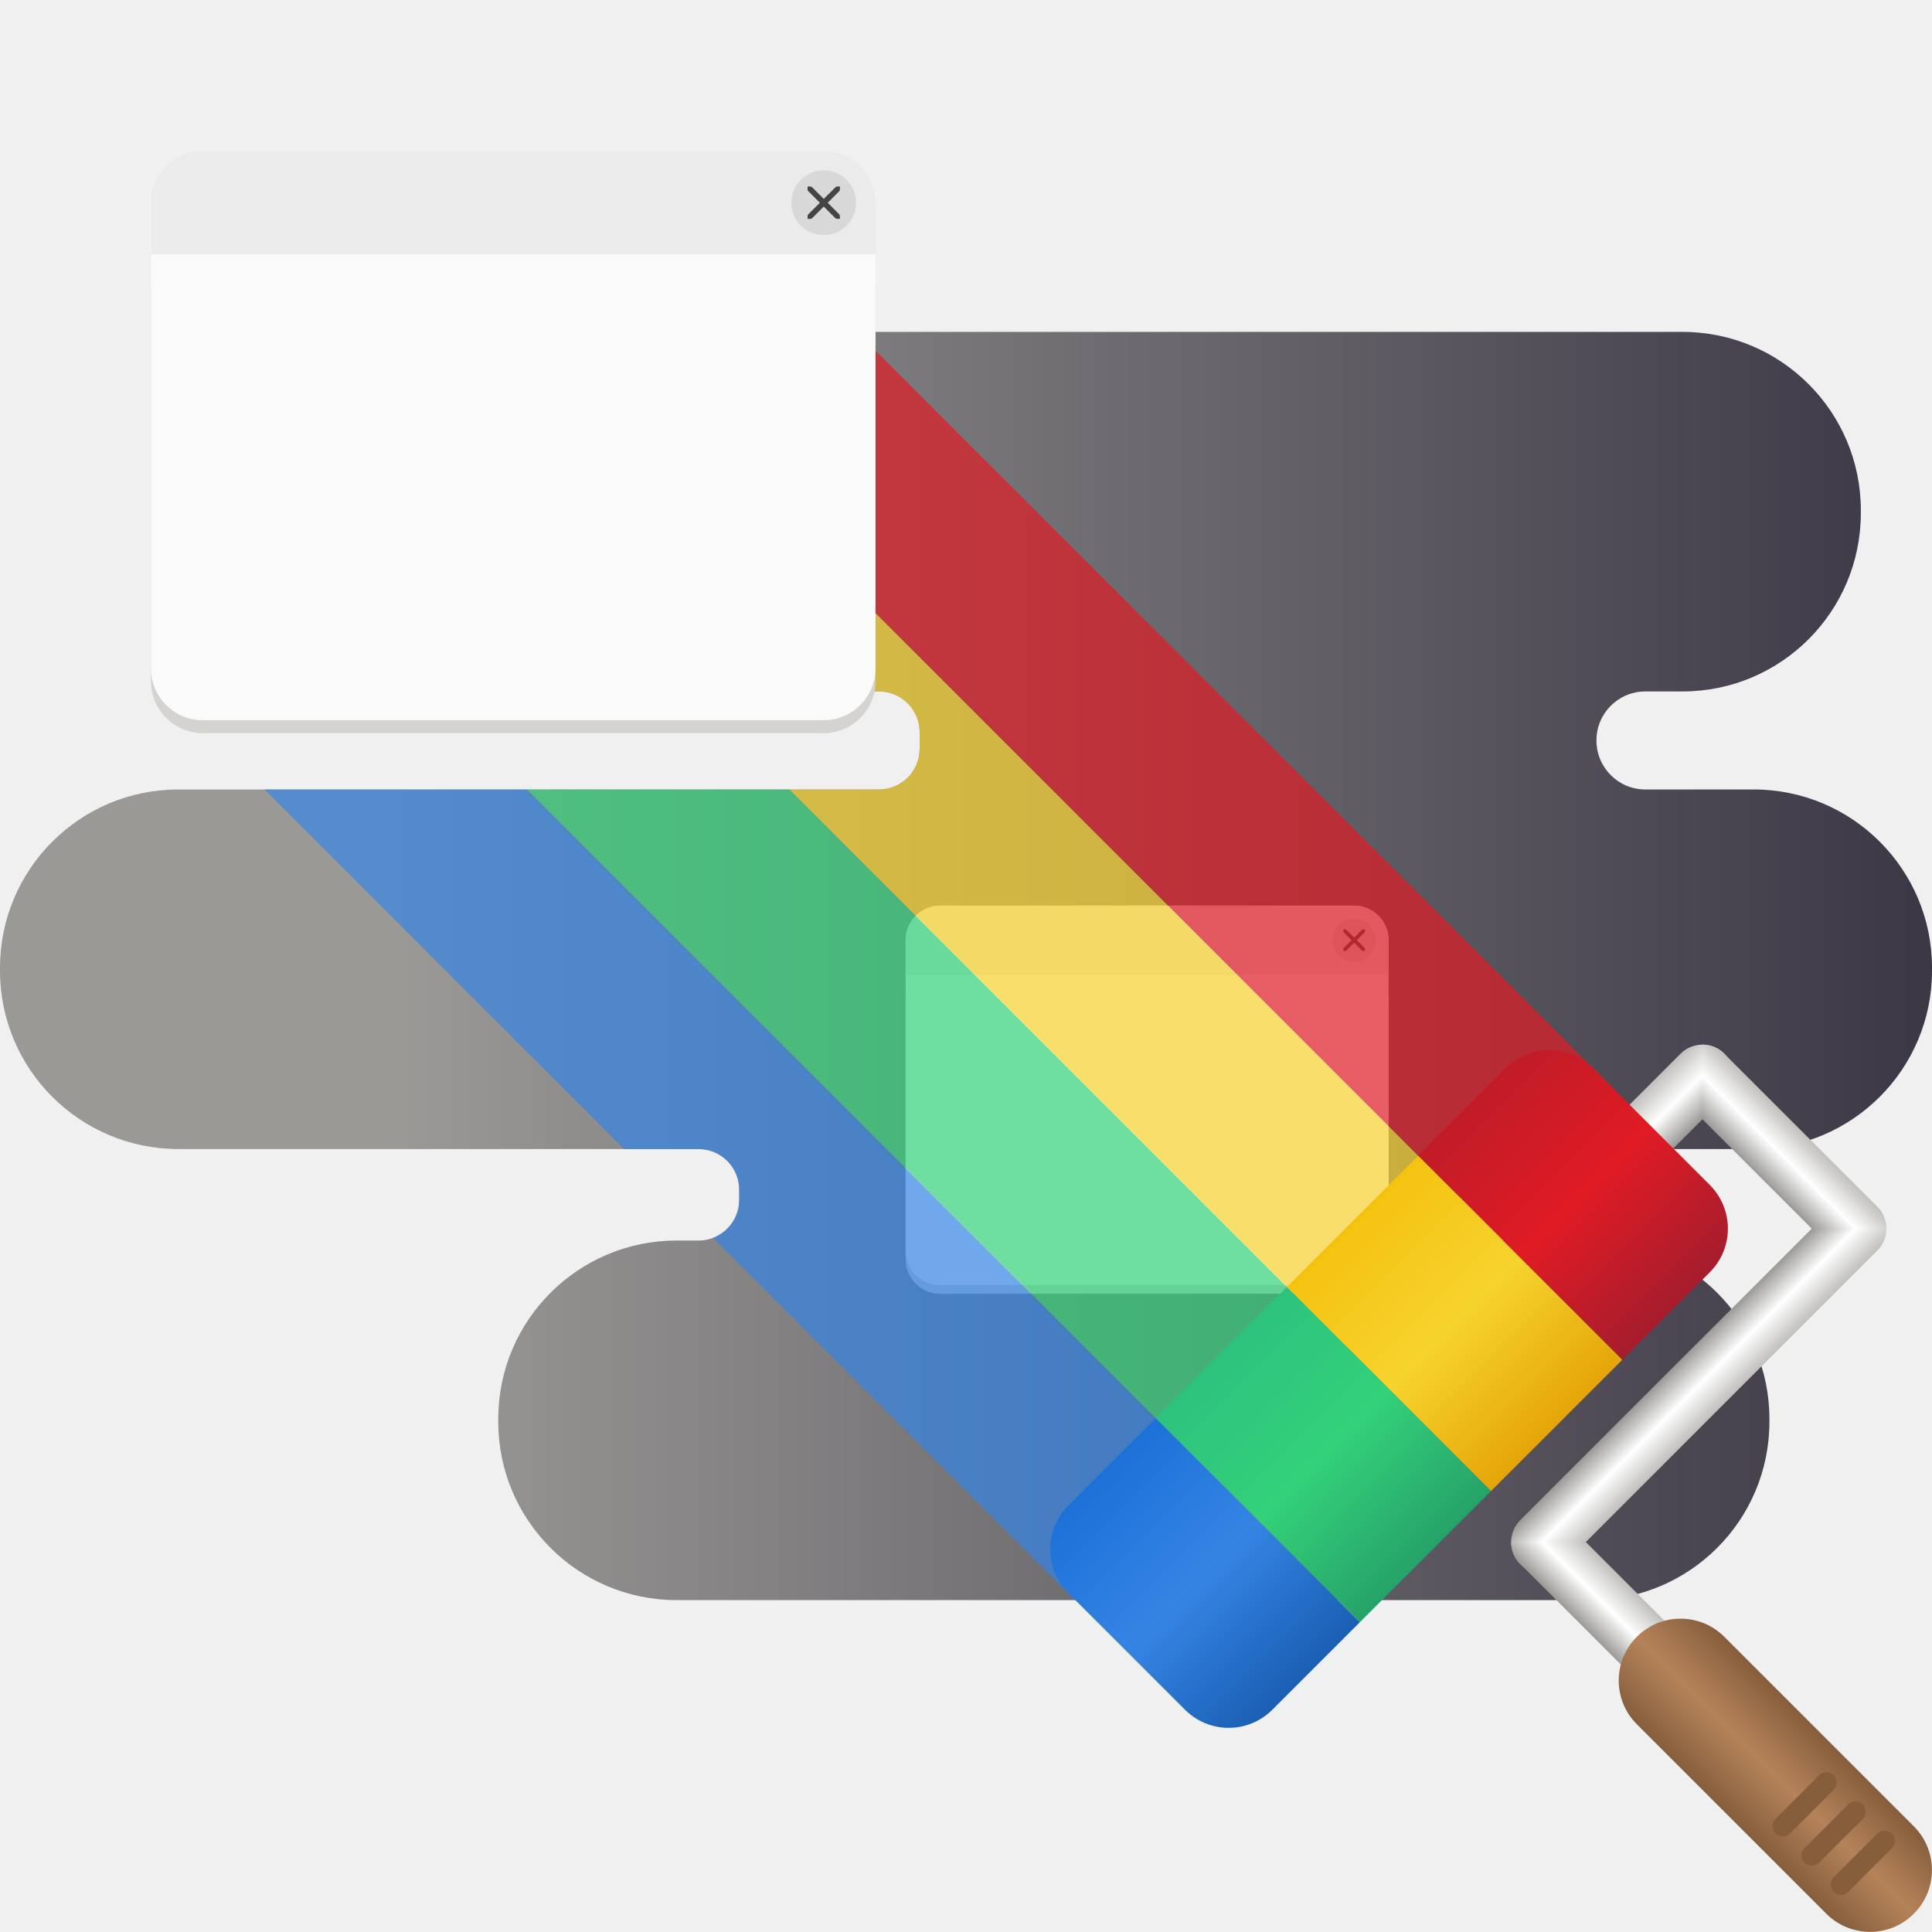
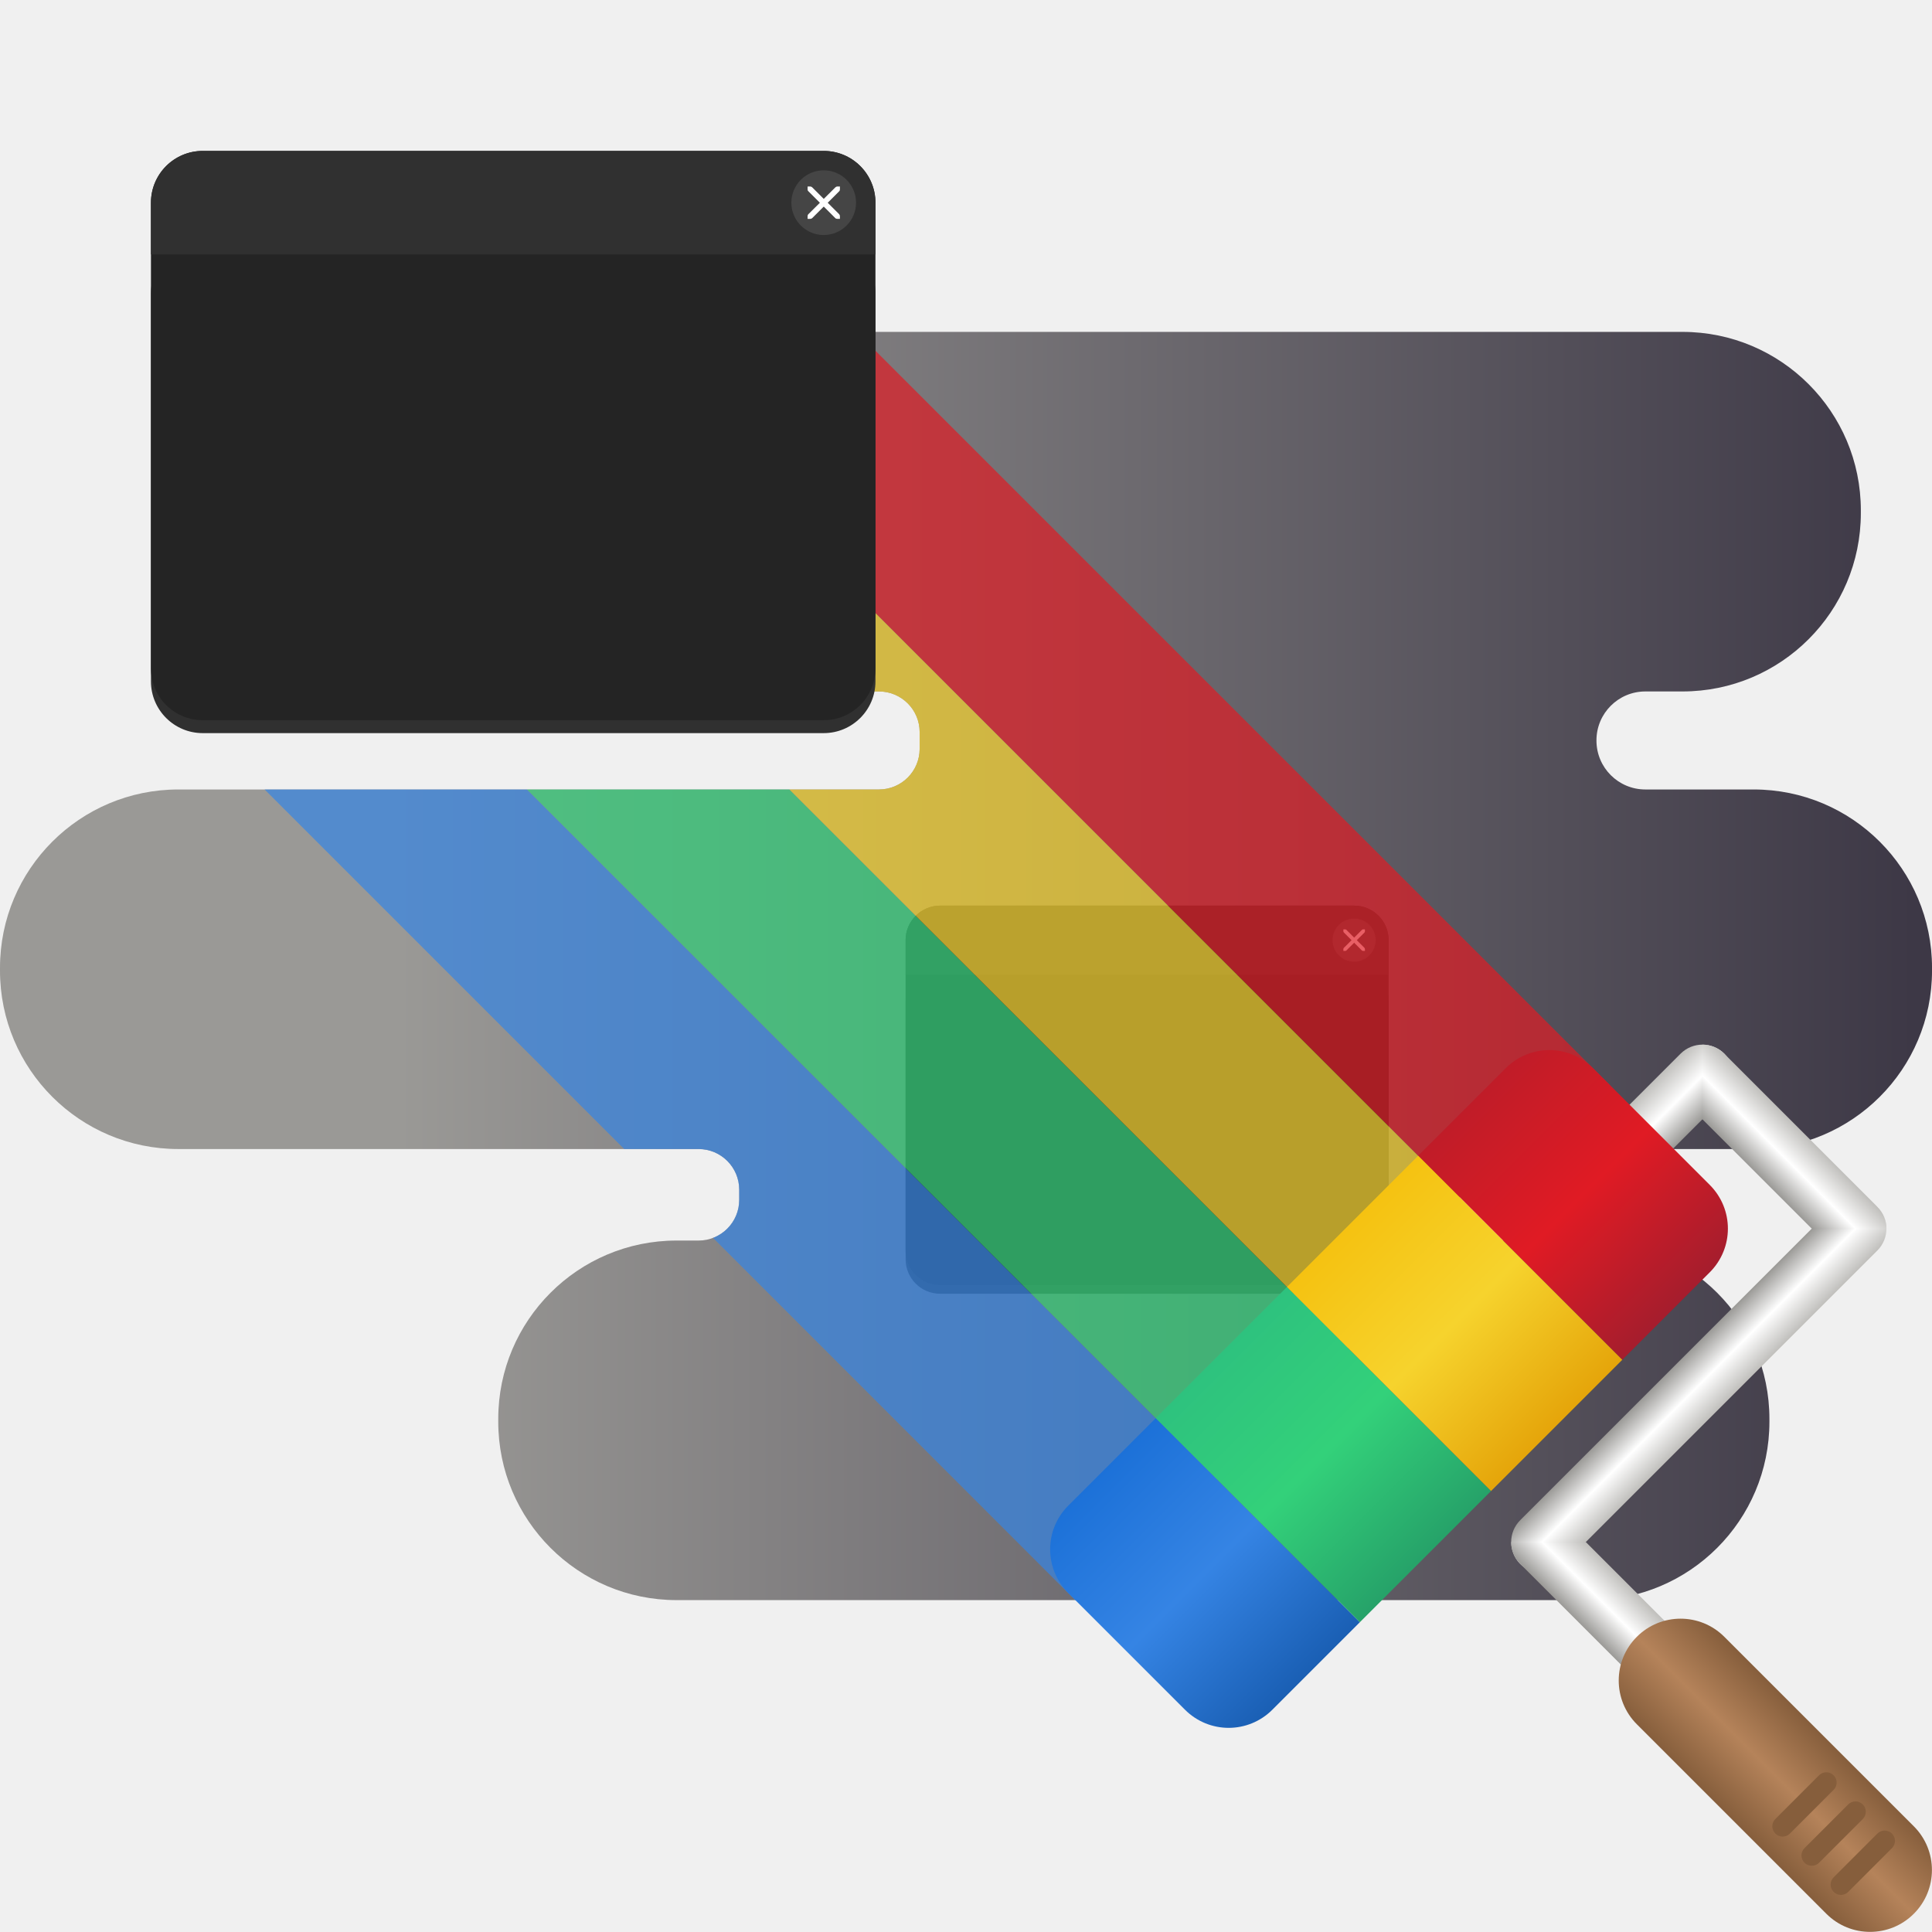
<svg xmlns="http://www.w3.org/2000/svg" xmlns:xlink="http://www.w3.org/1999/xlink" width="256" height="256" style="isolation:isolate" version="1.1" viewBox="0 0 192 192">
  <defs>
    <linearGradient id="linearGradient1781">
      <stop stop-color="#3d3846" offset="0" />
      <stop stop-color="#9a9996" offset="1" />
    </linearGradient>
    <clipPath id="clipPath5396-3">
      <rect x="-438.46" y="195.08" width="112" height="88" rx="8" ry="8" enable-background="new" fill="#deddda" style="paint-order:normal" />
    </clipPath>
    <linearGradient id="Metal">
      <stop stop-color="#9a9996" offset="0" />
      <stop stop-color="#fff" offset=".5" />
      <stop stop-color="#c0bfbc" offset="1" />
    </linearGradient>
    <linearGradient id="linearGradient4128-9-3" x1="1275.7" x2="281.12" y1="760" y2="760" gradientTransform="matrix(.15158 0 0 .15158 -3.0316 14.147)" gradientUnits="userSpaceOnUse" xlink:href="#linearGradient1781" />
    <linearGradient id="linearGradient11759-6" x1="82" x2="82" y1="47" y2="65" gradientTransform="matrix(1.5 0 0 1.5556 340.45 149.56)" gradientUnits="userSpaceOnUse">
      <stop stop-color="#1c71d8" offset="0" />
      <stop stop-color="#3584e4" offset=".5" />
      <stop stop-color="#1a5fb4" offset="1" />
    </linearGradient>
    <linearGradient id="linearGradient11761-2" x1="82" x2="82" y1="47" y2="65" gradientTransform="matrix(1.5 0 0 1.5556 358.45 149.56)" gradientUnits="userSpaceOnUse">
      <stop stop-color="#2ec27e" offset="0" />
      <stop stop-color="#33d17a" offset=".5" />
      <stop stop-color="#26a269" offset="1" />
    </linearGradient>
    <linearGradient id="linearGradient11763-3" x1="82" x2="82" y1="47" y2="65" gradientTransform="matrix(1.5 0 0 1.5556 394.45 149.56)" gradientUnits="userSpaceOnUse">
      <stop stop-color="#c01c28" offset="0" />
      <stop stop-color="#e01b24" offset=".5" />
      <stop stop-color="#a51d2d" offset="1" />
    </linearGradient>
    <linearGradient id="linearGradient11765-2" x1="82" x2="82" y1="47" y2="65" gradientTransform="matrix(1.5 0 0 1.5556 376.45 149.56)" gradientUnits="userSpaceOnUse">
      <stop stop-color="#f5c211" offset="0" />
      <stop stop-color="#f6d32d" offset=".5" />
      <stop stop-color="#e5a50a" offset="1" />
    </linearGradient>
    <linearGradient id="linearGradient10155" x1="46" x2="46" y1="232" y2="228" gradientTransform="matrix(.59375 0 0 1.5 -561.2 -108.33)" gradientUnits="userSpaceOnUse" xlink:href="#Metal" />
    <linearGradient id="linearGradient10157" x1="46" x2="46" y1="232" y2="228" gradientTransform="matrix(1.1875 0 0 1.5 459.95 -602.67)" gradientUnits="userSpaceOnUse" xlink:href="#Metal" />
    <linearGradient id="linearGradient10159" x1="46" x2="46" y1="232" y2="228" gradientTransform="matrix(0 -.8125 -1.5 0 878.45 292.17)" gradientUnits="userSpaceOnUse" xlink:href="#Metal" />
    <linearGradient id="linearGradient10161" x1="46" x2="46" y1="232" y2="228" gradientTransform="matrix(0 -.48469 -1.5 0 835.45 285.9)" gradientUnits="userSpaceOnUse" xlink:href="#Metal" />
    <linearGradient id="linearGradient10163" x1="483.45" x2="497.45" y1="288.67" y2="288.67" gradientTransform="matrix(.85714 0 0 1.0556 70.064 -15.037)" gradientUnits="userSpaceOnUse">
      <stop stop-color="#865e3c" offset="0" />
      <stop stop-color="#b5835a" offset=".5" />
      <stop stop-color="#865e3c" offset="1" />
    </linearGradient>
    <clipPath id="clipPath14542">
      <path d="m-126.14 169.53-0.195 0.086c-6.757 2.956-6.757 7.749 0 10.706l6.26 2.739c1.541 0.674 1.541 1.767-1e-5 2.441l-1.144 0.5c-1.541 0.674-4.039 0.674-5.58 0l-48.063-21.028c-6.757-2.956-17.713-2.956-24.47 0l-0.195 0.086c-6.757 2.956-6.757 7.749-1e-5 10.706l35.686 15.613c1.541 0.674 1.541 1.767 1e-5 2.441l-0.698 0.305c-1.541 0.674-4.039 0.674-5.58-1e-5l-1.507-0.659c-6.757-2.956-17.713-2.956-24.47 0l-0.195 0.086c-6.757 2.956-6.757 7.749 2e-5 10.706l62.73 27.444c6.757 2.956 17.713 2.956 24.47 0l0.195-0.086c6.757-2.956 6.757-7.749 1e-5 -10.706l-6.226-2.724c-1.541-0.674-1.541-1.767-1e-5 -2.441l0.698-0.305c1.541-0.674 4.039-0.674 5.58 1e-5l17.38 7.604c6.757 2.956 17.713 2.956 24.47 0l0.195-0.086c6.757-2.956 6.757-7.749-5e-6 -10.706l-7.43-3.251c-1.853-0.81-1.852-2.124 1.9e-5 -2.935l0.016-7e-3c1.852-0.81 4.856-0.81 6.708 0l2.547 1.114c6.757 2.956 17.713 2.956 24.47-1e-5l0.195-0.086c6.757-2.956 6.757-7.749-1.5e-5 -10.706l-61.377-26.852c-6.757-2.956-17.713-2.956-24.47 0z" fill="url(#linearGradient14546)" stop-color="#000000" style="isolation:isolate" />
    </clipPath>
    <linearGradient id="linearGradient14546" x1="1275.7" x2="281.12" y1="760" y2="760" gradientTransform="matrix(.10463 .045776 -.10463 .045776 -144.79 139.29)" gradientUnits="userSpaceOnUse" xlink:href="#linearGradient1781" />
    <clipPath id="clipPath14548">
      <path d="m-126.14 169.53-0.195 0.086c-6.757 2.956-6.757 7.749 0 10.706l6.26 2.739c1.541 0.674 1.541 1.767-1e-5 2.441l-1.144 0.5c-1.541 0.674-4.039 0.674-5.58 0l-48.063-21.028c-6.757-2.956-17.713-2.956-24.47 0l-0.195 0.086c-6.757 2.956-6.757 7.749-1e-5 10.706l35.686 15.613c1.541 0.674 1.541 1.767 1e-5 2.441l-0.698 0.305c-1.541 0.674-4.039 0.674-5.58-1e-5l-1.507-0.659c-6.757-2.956-17.713-2.956-24.47 0l-0.195 0.086c-6.757 2.956-6.757 7.749 2e-5 10.706l62.73 27.444c6.757 2.956 17.713 2.956 24.47 0l0.195-0.086c6.757-2.956 6.757-7.749 1e-5 -10.706l-6.226-2.724c-1.541-0.674-1.541-1.767-1e-5 -2.441l0.698-0.305c1.541-0.674 4.039-0.674 5.58 1e-5l17.38 7.604c6.757 2.956 17.713 2.956 24.47 0l0.195-0.086c6.757-2.956 6.757-7.749-5e-6 -10.706l-7.43-3.251c-1.853-0.81-1.852-2.124 1.9e-5 -2.935l0.016-7e-3c1.852-0.81 4.856-0.81 6.708 0l2.547 1.114c6.757 2.956 17.713 2.956 24.47-1e-5l0.195-0.086c6.757-2.956 6.757-7.749-1.5e-5 -10.706l-61.377-26.852c-6.757-2.956-17.713-2.956-24.47 0z" fill="url(#linearGradient14546)" stop-color="#000000" style="isolation:isolate" />
    </clipPath>
    <clipPath id="clipPath14554">
      <path d="m-126.14 169.53-0.195 0.086c-6.757 2.956-6.757 7.749 0 10.706l6.26 2.739c1.541 0.674 1.541 1.767-1e-5 2.441l-1.144 0.5c-1.541 0.674-4.039 0.674-5.58 0l-48.063-21.028c-6.757-2.956-17.713-2.956-24.47 0l-0.195 0.086c-6.757 2.956-6.757 7.749-1e-5 10.706l35.686 15.613c1.541 0.674 1.541 1.767 1e-5 2.441l-0.698 0.305c-1.541 0.674-4.039 0.674-5.58-1e-5l-1.507-0.659c-6.757-2.956-17.713-2.956-24.47 0l-0.195 0.086c-6.757 2.956-6.757 7.749 2e-5 10.706l62.73 27.444c6.757 2.956 17.713 2.956 24.47 0l0.195-0.086c6.757-2.956 6.757-7.749 1e-5 -10.706l-6.226-2.724c-1.541-0.674-1.541-1.767-1e-5 -2.441l0.698-0.305c1.541-0.674 4.039-0.674 5.58 1e-5l17.38 7.604c6.757 2.956 17.713 2.956 24.47 0l0.195-0.086c6.757-2.956 6.757-7.749-5e-6 -10.706l-7.43-3.251c-1.853-0.81-1.852-2.124 1.9e-5 -2.935l0.016-7e-3c1.852-0.81 4.856-0.81 6.708 0l2.547 1.114c6.757 2.956 17.713 2.956 24.47-1e-5l0.195-0.086c6.757-2.956 6.757-7.749-1.5e-5 -10.706l-61.377-26.852c-6.757-2.956-17.713-2.956-24.47 0z" fill="url(#linearGradient14546)" stop-color="#000000" style="isolation:isolate" />
    </clipPath>
    <clipPath id="clipPath14560">
      <path d="m-126.14 169.53-0.195 0.086c-6.757 2.956-6.757 7.749 0 10.706l6.26 2.739c1.541 0.674 1.541 1.767-1e-5 2.441l-1.144 0.5c-1.541 0.674-4.039 0.674-5.58 0l-48.063-21.028c-6.757-2.956-17.713-2.956-24.47 0l-0.195 0.086c-6.757 2.956-6.757 7.749-1e-5 10.706l35.686 15.613c1.541 0.674 1.541 1.767 1e-5 2.441l-0.698 0.305c-1.541 0.674-4.039 0.674-5.58-1e-5l-1.507-0.659c-6.757-2.956-17.713-2.956-24.47 0l-0.195 0.086c-6.757 2.956-6.757 7.749 2e-5 10.706l62.73 27.444c6.757 2.956 17.713 2.956 24.47 0l0.195-0.086c6.757-2.956 6.757-7.749 1e-5 -10.706l-6.226-2.724c-1.541-0.674-1.541-1.767-1e-5 -2.441l0.698-0.305c1.541-0.674 4.039-0.674 5.58 1e-5l17.38 7.604c6.757 2.956 17.713 2.956 24.47 0l0.195-0.086c6.757-2.956 6.757-7.749-5e-6 -10.706l-7.43-3.251c-1.853-0.81-1.852-2.124 1.9e-5 -2.935l0.016-7e-3c1.852-0.81 4.856-0.81 6.708 0l2.547 1.114c6.757 2.956 17.713 2.956 24.47-1e-5l0.195-0.086c6.757-2.956 6.757-7.749-1.5e-5 -10.706l-61.377-26.852c-6.757-2.956-17.713-2.956-24.47 0z" fill="url(#linearGradient14546)" stop-color="#000000" style="isolation:isolate" />
    </clipPath>
  </defs>
  <path d="m60.56 50.708v0.283c0 9.789 7.936 17.725 17.725 17.725h9.069c2.232 0 4.042 1.81 4.042 4.042v1.657c0 2.232-1.81 4.042-4.042 4.042h-69.629c-9.789 0-17.725 7.936-17.725 17.725v0.283c0 9.789 7.936 17.725 17.725 17.725h51.699c2.232 0 4.042 1.81 4.042 4.042v1.01c0 2.232-1.81 4.042-4.042 4.042h-2.183c-9.789 0-17.725 7.936-17.725 17.725v0.283c0 9.789 7.936 17.725 17.725 17.725h90.877c9.789 0 17.725-7.936 17.725-17.725v-0.283c0-9.789-7.936-17.725-17.725-17.725h-9.02c-2.232 0-4.042-1.81-4.042-4.042v-1.01c0-2.232 1.81-4.042 4.042-4.042h25.179c9.789 0 17.725-7.936 17.725-17.725v-0.283c-1e-5 -9.789-7.936-17.725-17.725-17.725h-10.764c-2.684 0-4.859-2.175-4.859-4.859v-0.023c0-2.684 2.175-4.859 4.859-4.859h3.69c9.789 0 17.725-7.936 17.725-17.725v-0.283c-1e-5 -9.789-7.936-17.725-17.725-17.725h-88.917c-9.789 0-17.725 7.936-17.725 17.725z" fill="url(#linearGradient4128-9-3)" stop-color="#000000" />
  <g transform="matrix(.42857 0 0 .42857 277.91 6.3955)" enable-background="new">
-     <rect x="-438.46" y="209.08" width="112" height="76" rx="8" ry="8" enable-background="new" fill="#d5d3cf" style="paint-order:normal" />
-     <rect x="-438.46" y="195.08" width="112" height="88" rx="8" ry="8" enable-background="new" fill="#fafafa" style="paint-order:normal" />
-     <rect x="-438.46" y="195.08" width="112" height="16" rx="0" ry="0" clip-path="url(#clipPath5396-3)" enable-background="new" fill="#ebebeb" style="paint-order:markers stroke fill" />
-     <circle cx="-334.46" cy="203.08" r="5" enable-background="new" fill="#d8d8d8" stroke-width="0" style="paint-order:markers stroke fill" />
-     <path d="m-336.95 200.58h0.428c0.106 3e-3 0.213 0.054 0.286 0.13l1.783 1.784 1.796-1.784c0.111-0.096 0.185-0.127 0.286-0.13h0.417v0.417c0 0.119-0.015 0.229-0.104 0.312l-1.783 1.784 1.77 1.771c0.078 0.078 0.117 0.189 0.117 0.3v0.417h-0.417c-0.111 0-0.222-0.039-0.299-0.117l-1.783-1.784-1.783 1.784c-0.078 0.078-0.189 0.117-0.299 0.117h-0.417v-0.417c0-0.111 0.039-0.222 0.117-0.3l1.783-1.771-1.783-1.784c-0.088-0.081-0.127-0.196-0.117-0.312z" enable-background="new" fill="#444" stroke-width=".417" />
+     <rect x="-438.46" y="209.08" width="112" height="76" rx="8" ry="8" enable-background="new" fill="#303030" style="paint-order:normal" />
+     <rect x="-438.46" y="195.08" width="112" height="88" rx="8" ry="8" enable-background="new" fill="#242424" style="paint-order:normal" />
+     <rect x="-438.46" y="195.08" width="112" height="16" rx="0" ry="0" clip-path="url(#clipPath5396-3)" enable-background="new" fill="#303030" style="paint-order:markers stroke fill" />
+     <circle cx="-334.46" cy="203.08" r="5" enable-background="new" fill="#454545" stroke-width="0" style="paint-order:markers stroke fill" />
+     <path d="m-336.95 200.58h0.428c0.106 3e-3 0.213 0.054 0.286 0.13l1.783 1.784 1.796-1.784c0.111-0.096 0.185-0.127 0.286-0.13h0.417v0.417c0 0.119-0.015 0.229-0.104 0.312l-1.783 1.784 1.77 1.771c0.078 0.078 0.117 0.189 0.117 0.3v0.417h-0.417c-0.111 0-0.222-0.039-0.299-0.117l-1.783-1.784-1.783 1.784c-0.078 0.078-0.189 0.117-0.299 0.117h-0.417v-0.417c0-0.111 0.039-0.222 0.117-0.3l1.783-1.771-1.783-1.784c-0.088-0.081-0.127-0.196-0.117-0.312z" enable-background="new" fill="#fff" stroke-width=".417" />
  </g>
  <g transform="matrix(1.6829 .65853 .65853 1.6829 -128.76 -321.34)" enable-background="new" opacity=".7" stroke-dashoffset="26.4" stroke-linecap="round" stroke-width="16.971">
    <path transform="rotate(-45)" d="m-168.94 148.59h18v68.25h-18z" clip-path="url(#clipPath14560)" enable-background="new" fill="#3584e4" />
    <path transform="rotate(-45)" d="m-150.94 148.59h18v68.25h-18z" clip-path="url(#clipPath14554)" enable-background="new" fill="#33d17a" />
    <path transform="rotate(-45)" d="m-114.94 148.59h18l-2e-6 68.25h-18z" clip-path="url(#clipPath14548)" enable-background="new" fill="#e01b24" />
    <path transform="rotate(-45)" d="m-132.94 148.59h18v68.25h-18z" clip-path="url(#clipPath14542)" enable-background="new" fill="#f6d32d" />
  </g>
  <g transform="matrix(.72435 -.72435 .72435 .72435 -388.65 321.86)" enable-background="new">
    <g>
      <rect transform="scale(-1,1)" x="-536.45" y="233.67" width="18" height="6" rx="3" ry="3" enable-background="new" fill="url(#linearGradient10155)" />
      <rect transform="scale(1,-1)" x="487.45" y="-260.67" width="49" height="6" rx="3" ry="3" enable-background="new" fill="url(#linearGradient10157)" />
      <path d="m535.57 234.55-5.123 5.123v15l5.123 5.123c0.542-0.542 0.877-1.292 0.877-2.123v-21c0-0.83-0.335-1.581-0.877-2.123z" enable-background="new" fill="url(#linearGradient10159)" />
      <path d="m493.45 260.67-5.123-5.123c-0.542 0.542-0.877 1.293-0.877 2.123v14c0 1.662 1.338 3 3 3 1.662 0 3-1.338 3-3z" enable-background="new" fill="url(#linearGradient10161)" />
    </g>
    <g stroke-dashoffset="26.4" stroke-linecap="round" stroke-width="16.971">
      <path d="m460.45 222.67h12v28h-12c-3.324 0-6-2.676-6-6v-16c0-3.324 2.676-6 6-6z" enable-background="new" fill="url(#linearGradient11759-6)" />
      <path d="m472.45 222.67h18v28h-18z" enable-background="new" fill="url(#linearGradient11761-2)" />
      <path d="m514.45 222.67h6c3.324 0 6 2.676 6 6v16c0 3.324-2.676 6-6 6h-12l-3e-5 -28z" enable-background="new" fill="url(#linearGradient11763-3)" />
      <path d="m490.45 222.67h18v28h-18z" enable-background="new" fill="url(#linearGradient11765-2)" />
    </g>
    <g stroke-linecap="round">
      <rect x="484.45" y="270.67" width="12" height="38" rx="6" ry="6" fill="url(#linearGradient10163)" stroke-linejoin="round" stroke-width=".494" />
      <g fill="#865e3c" stroke-dashoffset="26.4" stroke-width="12">
        <rect x="486.45" y="292.67" width="8" height="2" rx="1" ry="1" enable-background="new" />
        <rect x="486.45" y="296.67" width="8" height="2" rx="1" ry="1" enable-background="new" />
        <rect x="486.45" y="300.67" width="8" height="2" rx="1" ry="1" enable-background="new" />
      </g>
    </g>
  </g>
  <g transform="matrix(.64286 0 0 .64286 296.87 -110.41)" enable-background="new">
-     <rect x="-438.46" y="209.08" width="112" height="76" rx="8" ry="8" enable-background="new" fill="#d5d3cf" style="paint-order:normal" />
-     <rect x="-438.46" y="195.08" width="112" height="88" rx="8" ry="8" enable-background="new" fill="#fafafa" style="paint-order:normal" />
-     <rect x="-438.46" y="195.08" width="112" height="16" rx="0" ry="0" clip-path="url(#clipPath5396-3)" enable-background="new" fill="#ebebeb" style="paint-order:markers stroke fill" />
-     <circle cx="-334.46" cy="203.08" r="5" enable-background="new" fill="#d8d8d8" stroke-width="0" style="paint-order:markers stroke fill" />
-     <path d="m-336.95 200.58h0.428c0.106 3e-3 0.213 0.054 0.286 0.13l1.783 1.784 1.796-1.784c0.111-0.096 0.185-0.127 0.286-0.13h0.417v0.417c0 0.119-0.015 0.229-0.104 0.312l-1.783 1.784 1.77 1.771c0.078 0.078 0.117 0.189 0.117 0.3v0.417h-0.417c-0.111 0-0.222-0.039-0.299-0.117l-1.783-1.784-1.783 1.784c-0.078 0.078-0.189 0.117-0.299 0.117h-0.417v-0.417c0-0.111 0.039-0.222 0.117-0.3l1.783-1.771-1.783-1.784c-0.088-0.081-0.127-0.196-0.117-0.312z" enable-background="new" fill="#444" stroke-width=".417" />
+     <rect x="-438.46" y="209.08" width="112" height="76" rx="8" ry="8" enable-background="new" fill="#303030" style="paint-order:normal" />
+     <rect x="-438.46" y="195.08" width="112" height="88" rx="8" ry="8" enable-background="new" fill="#242424" style="paint-order:normal" />
+     <rect x="-438.46" y="195.08" width="112" height="16" rx="0" ry="0" clip-path="url(#clipPath5396-3)" enable-background="new" fill="#303030" style="paint-order:markers stroke fill" />
+     <circle cx="-334.46" cy="203.08" r="5" enable-background="new" fill="#454545" stroke-width="0" style="paint-order:markers stroke fill" />
+     <path d="m-336.95 200.58h0.428c0.106 3e-3 0.213 0.054 0.286 0.13l1.783 1.784 1.796-1.784c0.111-0.096 0.185-0.127 0.286-0.13h0.417v0.417c0 0.119-0.015 0.229-0.104 0.312l-1.783 1.784 1.77 1.771c0.078 0.078 0.117 0.189 0.117 0.3v0.417h-0.417c-0.111 0-0.222-0.039-0.299-0.117l-1.783-1.784-1.783 1.784c-0.078 0.078-0.189 0.117-0.299 0.117h-0.417v-0.417c0-0.111 0.039-0.222 0.117-0.3l1.783-1.771-1.783-1.784c-0.088-0.081-0.127-0.196-0.117-0.312z" enable-background="new" fill="#fff" stroke-width=".417" />
  </g>
</svg>
